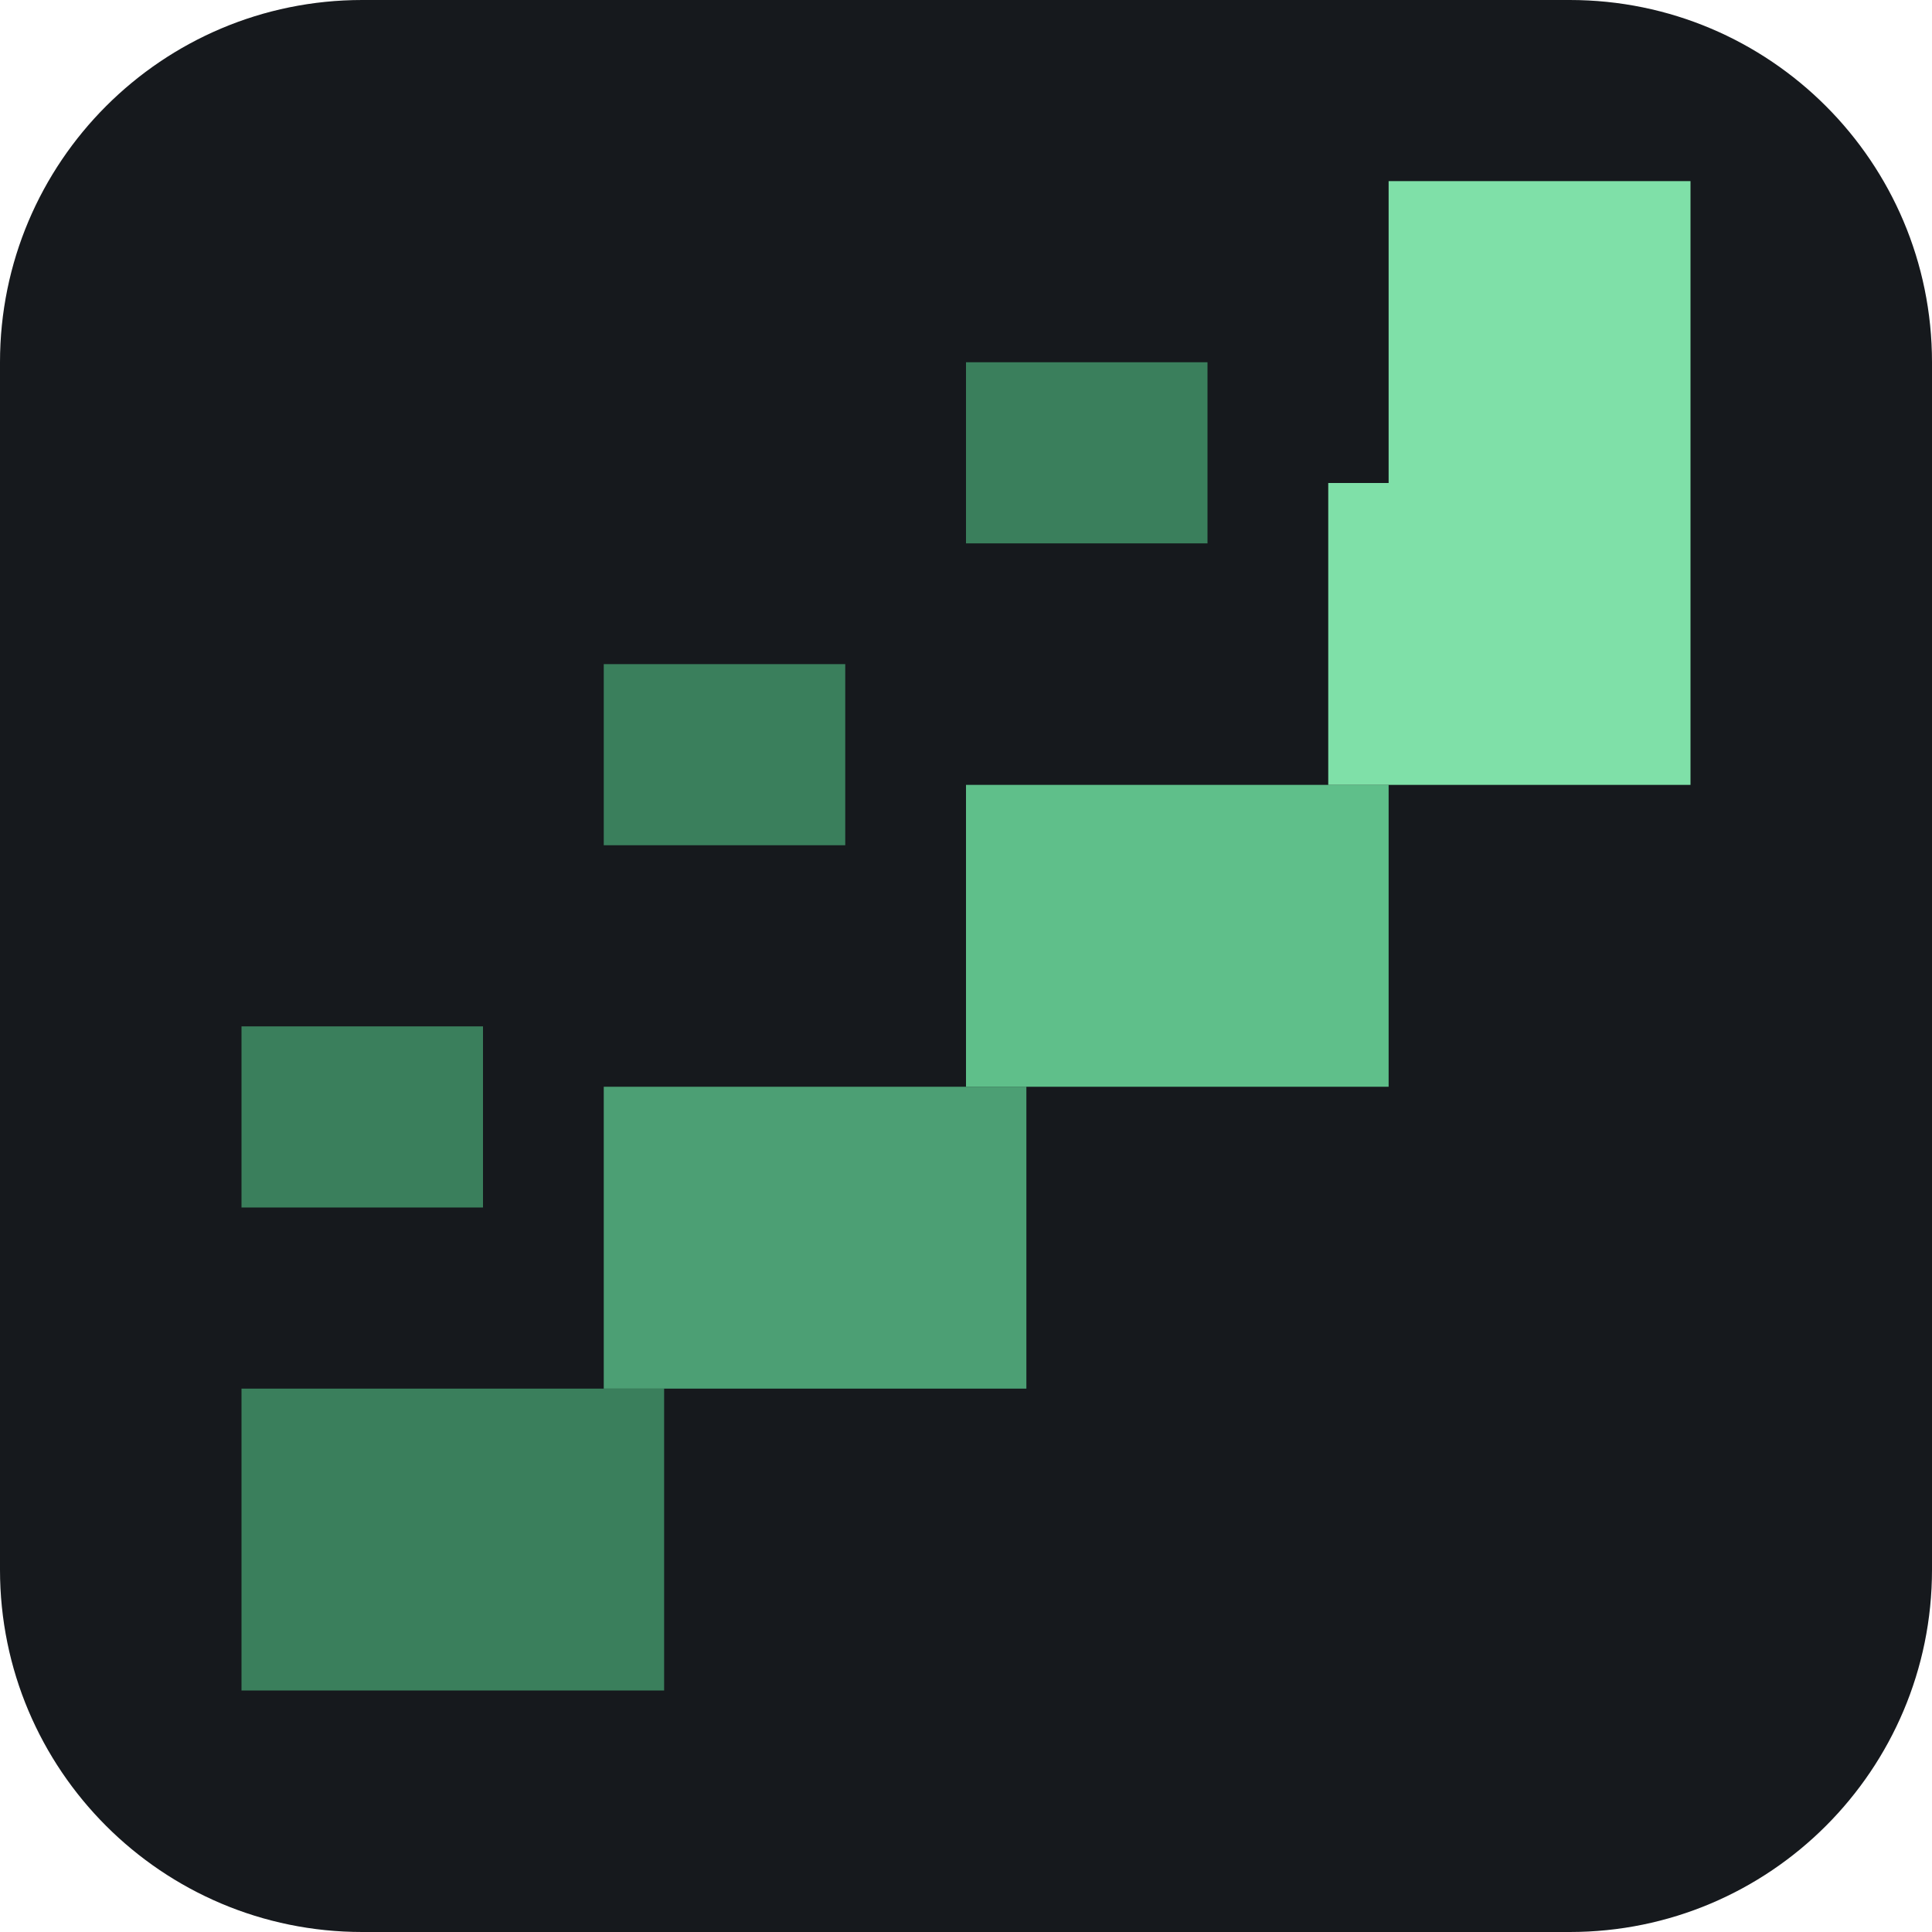
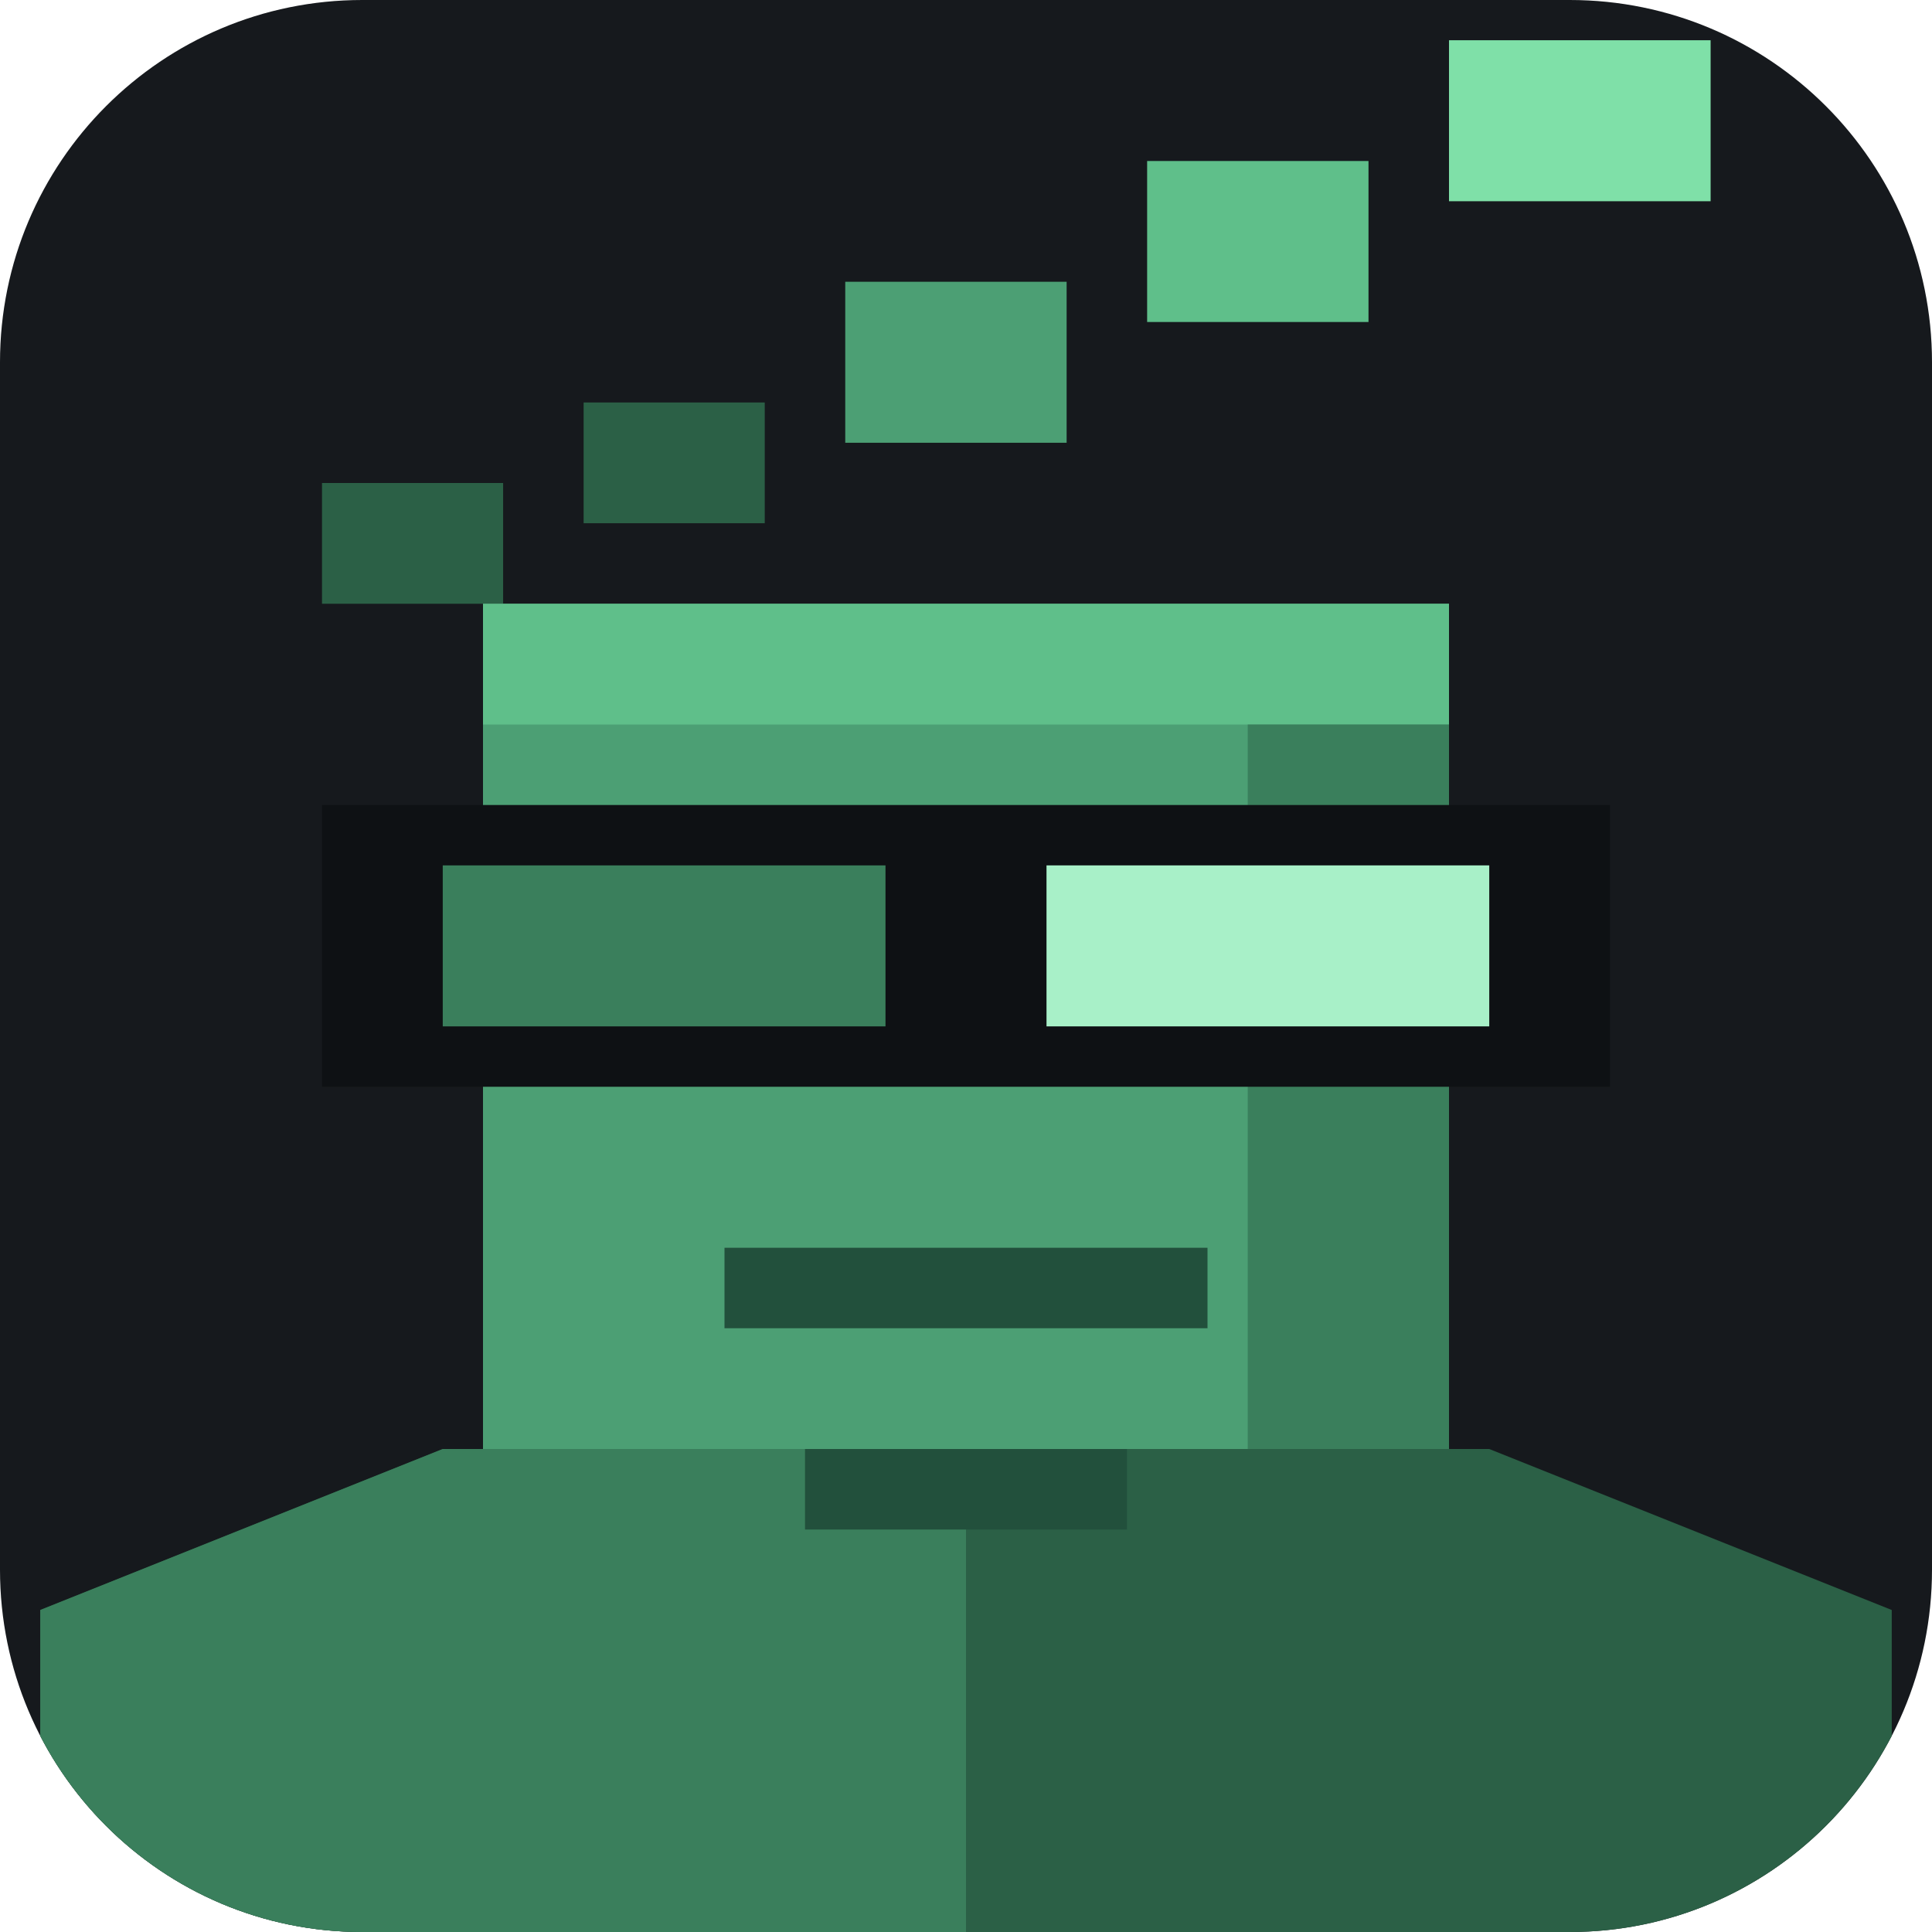
- <svg xmlns="http://www.w3.org/2000/svg" viewBox="0 0 32 32" role="img" aria-label="PUCT">
-   <rect width="32" height="32" rx="6" fill="#16191d" />
-   <rect x="4" y="17" width="4" height="3" fill="#3a7f5c" />
-   <rect x="10" y="11" width="4" height="3" fill="#3a7f5c" />
-   <rect x="16" y="6" width="4" height="3" fill="#3a7f5c" />
-   <rect x="4" y="23" width="7" height="5" fill="#3a7f5c" />
-   <rect x="10" y="18" width="7" height="5" fill="#4c9f74" />
-   <rect x="16" y="13" width="7" height="5" fill="#5fbf8a" />
-   <rect x="22" y="8" width="6" height="5" fill="#7fe0a8" />
-   <rect x="23" y="3" width="5" height="5" fill="#7fe0a8" />
+ <svg xmlns="http://www.w3.org/2000/svg" viewBox="0 0 96 96" role="img" aria-label="PUCT">
+   <defs>
+     <clipPath id="tile">
+       <rect width="96" height="96" rx="18" />
+     </clipPath>
+   </defs>
+   <rect width="96" height="96" rx="18" fill="#16191d" />
+   <g clip-path="url(#tile)">
+     <rect x="16" y="24" width="9" height="6" fill="#2b6046" />
+     <rect x="29" y="20" width="9" height="6" fill="#2b6046" />
+     <rect x="42" y="14" width="11" height="8" fill="#4c9f74" />
+     <rect x="57" y="8" width="11" height="8" fill="#5fbf8a" />
+     <rect x="72" y="2" width="13" height="8" fill="#7fe0a8" />
+     <path d="M2 96V80l20-8h52l20 8v16z" fill="#2b6046" />
+     <path d="M2 96V80l20-8h26v24z" fill="#3a7f5c" />
+     <rect x="40" y="62" width="16" height="14" fill="#22503c" />
+     <rect x="24" y="30" width="48" height="42" fill="#4c9f74" />
+     <rect x="24" y="30" width="48" height="6" fill="#5fbf8a" />
+     <rect x="62" y="36" width="10" height="36" fill="#3a7f5c" />
+     <rect x="16" y="40" width="64" height="14" fill="#0e1114" />
+     <rect x="22" y="43" width="22" height="8" fill="#3a7f5c" />
+     <rect x="52" y="43" width="22" height="8" fill="#a8f0c8" />
+     <rect x="36" y="62" width="24" height="4" fill="#22503c" />
+   </g>
</svg>
